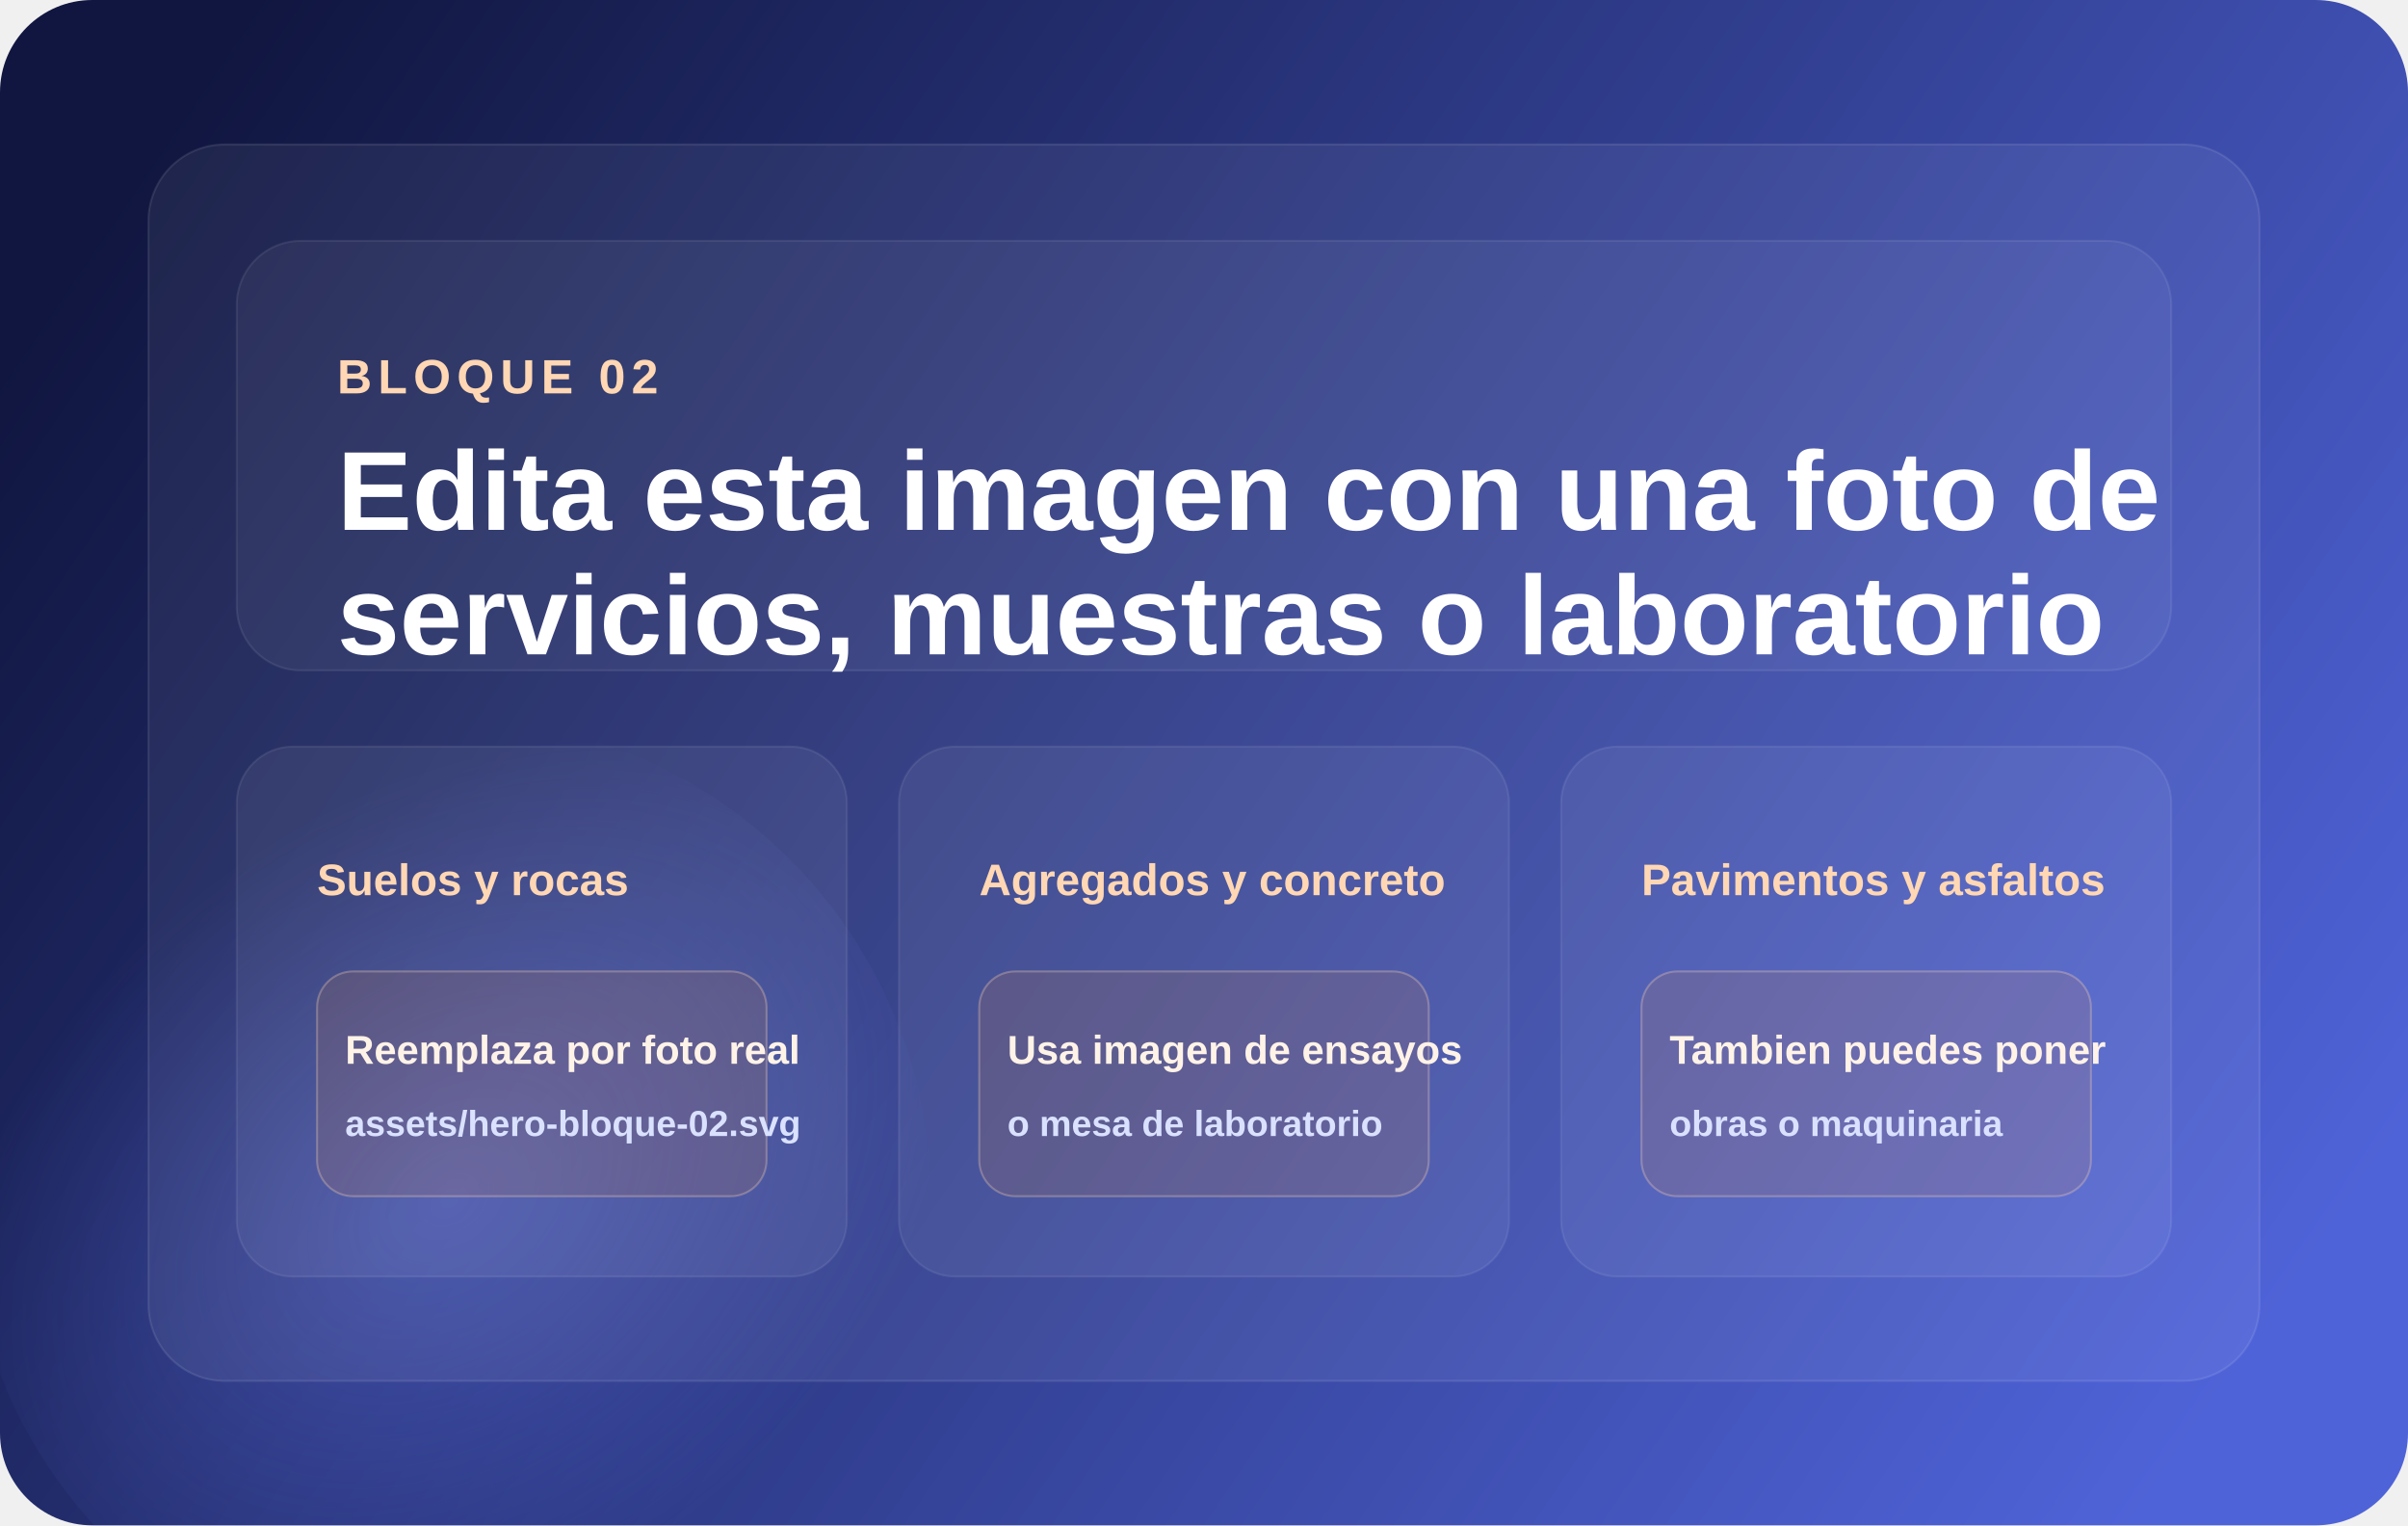
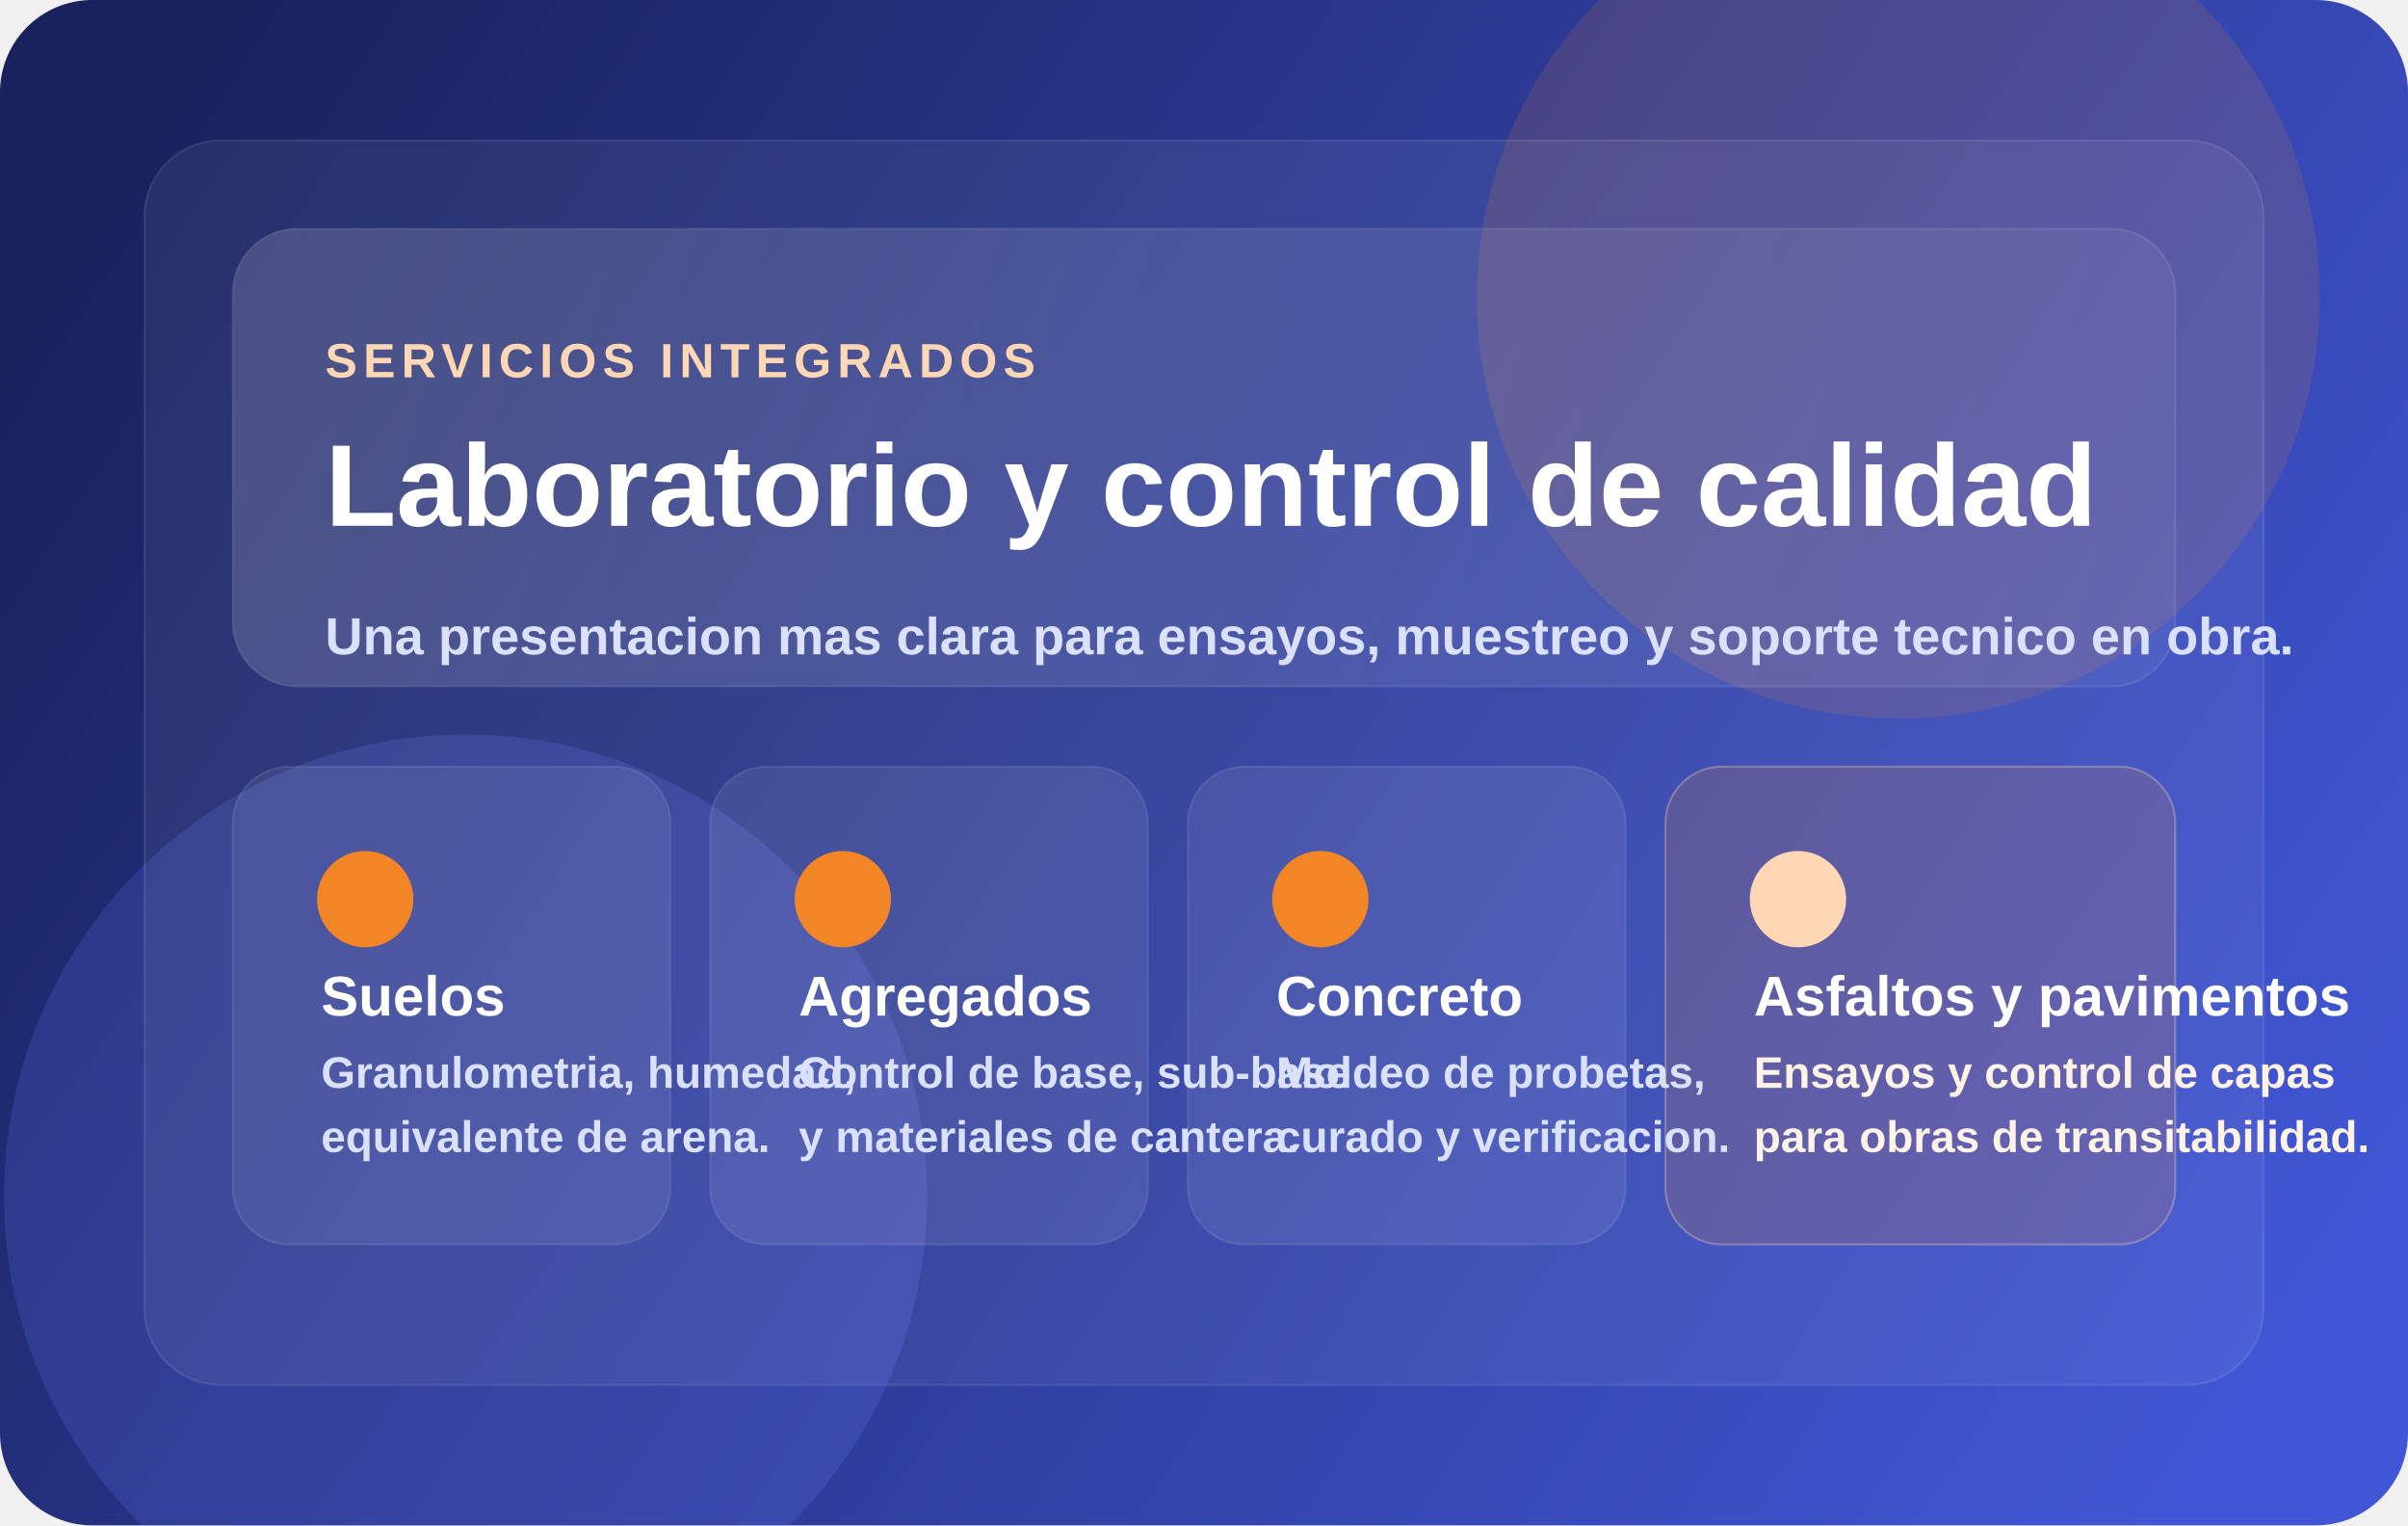
<svg xmlns="http://www.w3.org/2000/svg" width="1200" height="760" viewBox="0 0 1200 760" fill="none">
  <defs>
-     <linearGradient id="bg2" x1="92" y1="46" x2="1088" y2="724" gradientUnits="userSpaceOnUse">
-       <stop stop-color="#10163F" />
-       <stop offset="1" stop-color="#4F63D8" />
+     <linearGradient id="bg2" x1="88" y1="54" x2="1106" y2="714" gradientUnits="userSpaceOnUse">
+       <stop stop-color="#1A225E" />
+       <stop offset="1" stop-color="#4156D4" />
    </linearGradient>
-     <radialGradient id="glow2" cx="0" cy="0" r="1" gradientUnits="userSpaceOnUse" gradientTransform="translate(224 598) rotate(-37.4) scale(278.748 198.216)">
-       <stop stop-color="#6F82FF" stop-opacity="0.38" />
-       <stop offset="1" stop-color="#6F82FF" stop-opacity="0" />
-     </radialGradient>
+     <linearGradient id="panel2" x1="120" y1="120" x2="1060" y2="336" gradientUnits="userSpaceOnUse">
+       <stop stop-color="#FFFFFF" stop-opacity="0.15" />
+       <stop offset="1" stop-color="#FFFFFF" stop-opacity="0.05" />
+     </linearGradient>
  </defs>
  <rect width="1200" height="760" rx="46" fill="url(#bg2)" />
-   <circle cx="224" cy="598" r="240" fill="url(#glow2)" />
-   <rect x="74" y="72" width="1052" height="616" rx="38" fill="white" fill-opacity="0.06" stroke="white" stroke-opacity="0.1" />
-   <rect x="118" y="120" width="964" height="214" rx="32" fill="white" fill-opacity="0.05" stroke="white" stroke-opacity="0.08" />
-   <text x="168" y="196" fill="#FFD7B4" font-family="Segoe UI, Arial, sans-serif" font-size="24" font-weight="800" letter-spacing="3">BLOQUE 02</text>
-   <text x="168" y="264" fill="white" font-family="Segoe UI, Arial, sans-serif" font-size="56" font-weight="800">Edita esta imagen con una foto de</text>
-   <text x="168" y="326" fill="white" font-family="Segoe UI, Arial, sans-serif" font-size="56" font-weight="800">servicios, muestras o laboratorio</text>
-   <rect x="118" y="372" width="304" height="264" rx="28" fill="white" fill-opacity="0.06" stroke="white" stroke-opacity="0.08" />
-   <rect x="448" y="372" width="304" height="264" rx="28" fill="white" fill-opacity="0.06" stroke="white" stroke-opacity="0.08" />
-   <rect x="778" y="372" width="304" height="264" rx="28" fill="white" fill-opacity="0.06" stroke="white" stroke-opacity="0.08" />
-   <text x="158" y="446" fill="#FFD7B4" font-family="Segoe UI, Arial, sans-serif" font-size="22" font-weight="800">Suelos y rocas</text>
-   <text x="488" y="446" fill="#FFD7B4" font-family="Segoe UI, Arial, sans-serif" font-size="22" font-weight="800">Agregados y concreto</text>
-   <text x="818" y="446" fill="#FFD7B4" font-family="Segoe UI, Arial, sans-serif" font-size="22" font-weight="800">Pavimentos y asfaltos</text>
-   <rect x="158" y="484" width="224" height="112" rx="18" fill="#F28526" fill-opacity="0.12" stroke="#FFD7B4" stroke-opacity="0.3" />
-   <rect x="488" y="484" width="224" height="112" rx="18" fill="#F28526" fill-opacity="0.12" stroke="#FFD7B4" stroke-opacity="0.3" />
-   <rect x="818" y="484" width="224" height="112" rx="18" fill="#F28526" fill-opacity="0.12" stroke="#FFD7B4" stroke-opacity="0.3" />
-   <text x="172" y="530" fill="#FFF3E7" font-family="Segoe UI, Arial, sans-serif" font-size="20" font-weight="700">Reemplaza por foto real</text>
-   <text x="172" y="566" fill="#D9E1FF" font-family="Segoe UI, Arial, sans-serif" font-size="18" font-weight="600">assets/hero-bloque-02.svg</text>
-   <text x="502" y="530" fill="#FFF3E7" font-family="Segoe UI, Arial, sans-serif" font-size="20" font-weight="700">Usa imagen de ensayos</text>
-   <text x="502" y="566" fill="#D9E1FF" font-family="Segoe UI, Arial, sans-serif" font-size="18" font-weight="600">o mesa de laboratorio</text>
-   <text x="832" y="530" fill="#FFF3E7" font-family="Segoe UI, Arial, sans-serif" font-size="20" font-weight="700">Tambien puedes poner</text>
-   <text x="832" y="566" fill="#D9E1FF" font-family="Segoe UI, Arial, sans-serif" font-size="18" font-weight="600">obras o maquinaria</text>
+   <circle cx="232" cy="596" r="230" fill="#6F82FF" fill-opacity="0.18" />
+   <circle cx="946" cy="148" r="210" fill="#F28526" fill-opacity="0.14" />
+   <rect x="72" y="70" width="1056" height="620" rx="38" fill="white" fill-opacity="0.06" stroke="white" stroke-opacity="0.1" />
+   <rect x="116" y="114" width="968" height="228" rx="32" fill="url(#panel2)" stroke="white" stroke-opacity="0.1" />
+   <text x="162" y="188" fill="#FFD7B4" font-family="Segoe UI, Arial, sans-serif" font-size="24" font-weight="800" letter-spacing="3">SERVICIOS INTEGRADOS</text>
+   <text x="162" y="262" fill="white" font-family="Segoe UI, Arial, sans-serif" font-size="58" font-weight="800">Laboratorio y control de calidad</text>
+   <text x="162" y="326" fill="#D9E1FF" font-family="Segoe UI, Arial, sans-serif" font-size="26" font-weight="600">Una presentacion mas clara para ensayos, muestreo y soporte tecnico en obra.</text>
+   <rect x="116" y="382" width="218" height="238" rx="28" fill="white" fill-opacity="0.08" stroke="white" stroke-opacity="0.1" />
+   <rect x="354" y="382" width="218" height="238" rx="28" fill="white" fill-opacity="0.08" stroke="white" stroke-opacity="0.1" />
+   <rect x="592" y="382" width="218" height="238" rx="28" fill="white" fill-opacity="0.08" stroke="white" stroke-opacity="0.1" />
+   <rect x="830" y="382" width="254" height="238" rx="28" fill="#F28526" fill-opacity="0.16" stroke="#FFD7B4" stroke-opacity="0.32" />
+   <circle cx="182" cy="448" r="24" fill="#F28526" />
+   <circle cx="420" cy="448" r="24" fill="#F28526" />
+   <circle cx="658" cy="448" r="24" fill="#F28526" />
+   <circle cx="896" cy="448" r="24" fill="#FFD7B4" />
+   <text x="160" y="506" fill="white" font-family="Segoe UI, Arial, sans-serif" font-size="28" font-weight="800">Suelos</text>
+   <text x="160" y="542" fill="#D9E1FF" font-family="Segoe UI, Arial, sans-serif" font-size="22" font-weight="600">Granulometria, humedad,</text>
+   <text x="160" y="574" fill="#D9E1FF" font-family="Segoe UI, Arial, sans-serif" font-size="22" font-weight="600">equivalente de arena.</text>
+   <text x="398" y="506" fill="white" font-family="Segoe UI, Arial, sans-serif" font-size="28" font-weight="800">Agregados</text>
+   <text x="398" y="542" fill="#D9E1FF" font-family="Segoe UI, Arial, sans-serif" font-size="22" font-weight="600">Control de base, sub-base</text>
+   <text x="398" y="574" fill="#D9E1FF" font-family="Segoe UI, Arial, sans-serif" font-size="22" font-weight="600">y materiales de cantera.</text>
+   <text x="636" y="506" fill="white" font-family="Segoe UI, Arial, sans-serif" font-size="28" font-weight="800">Concreto</text>
+   <text x="636" y="542" fill="#D9E1FF" font-family="Segoe UI, Arial, sans-serif" font-size="22" font-weight="600">Moldeo de probetas,</text>
+   <text x="636" y="574" fill="#D9E1FF" font-family="Segoe UI, Arial, sans-serif" font-size="22" font-weight="600">curado y verificacion.</text>
+   <text x="874" y="506" fill="white" font-family="Segoe UI, Arial, sans-serif" font-size="28" font-weight="800">Asfaltos y pavimentos</text>
+   <text x="874" y="542" fill="#FFF2E6" font-family="Segoe UI, Arial, sans-serif" font-size="22" font-weight="600">Ensayos y control de capas</text>
+   <text x="874" y="574" fill="#FFF2E6" font-family="Segoe UI, Arial, sans-serif" font-size="22" font-weight="600">para obras de transitabilidad.</text>
</svg>
